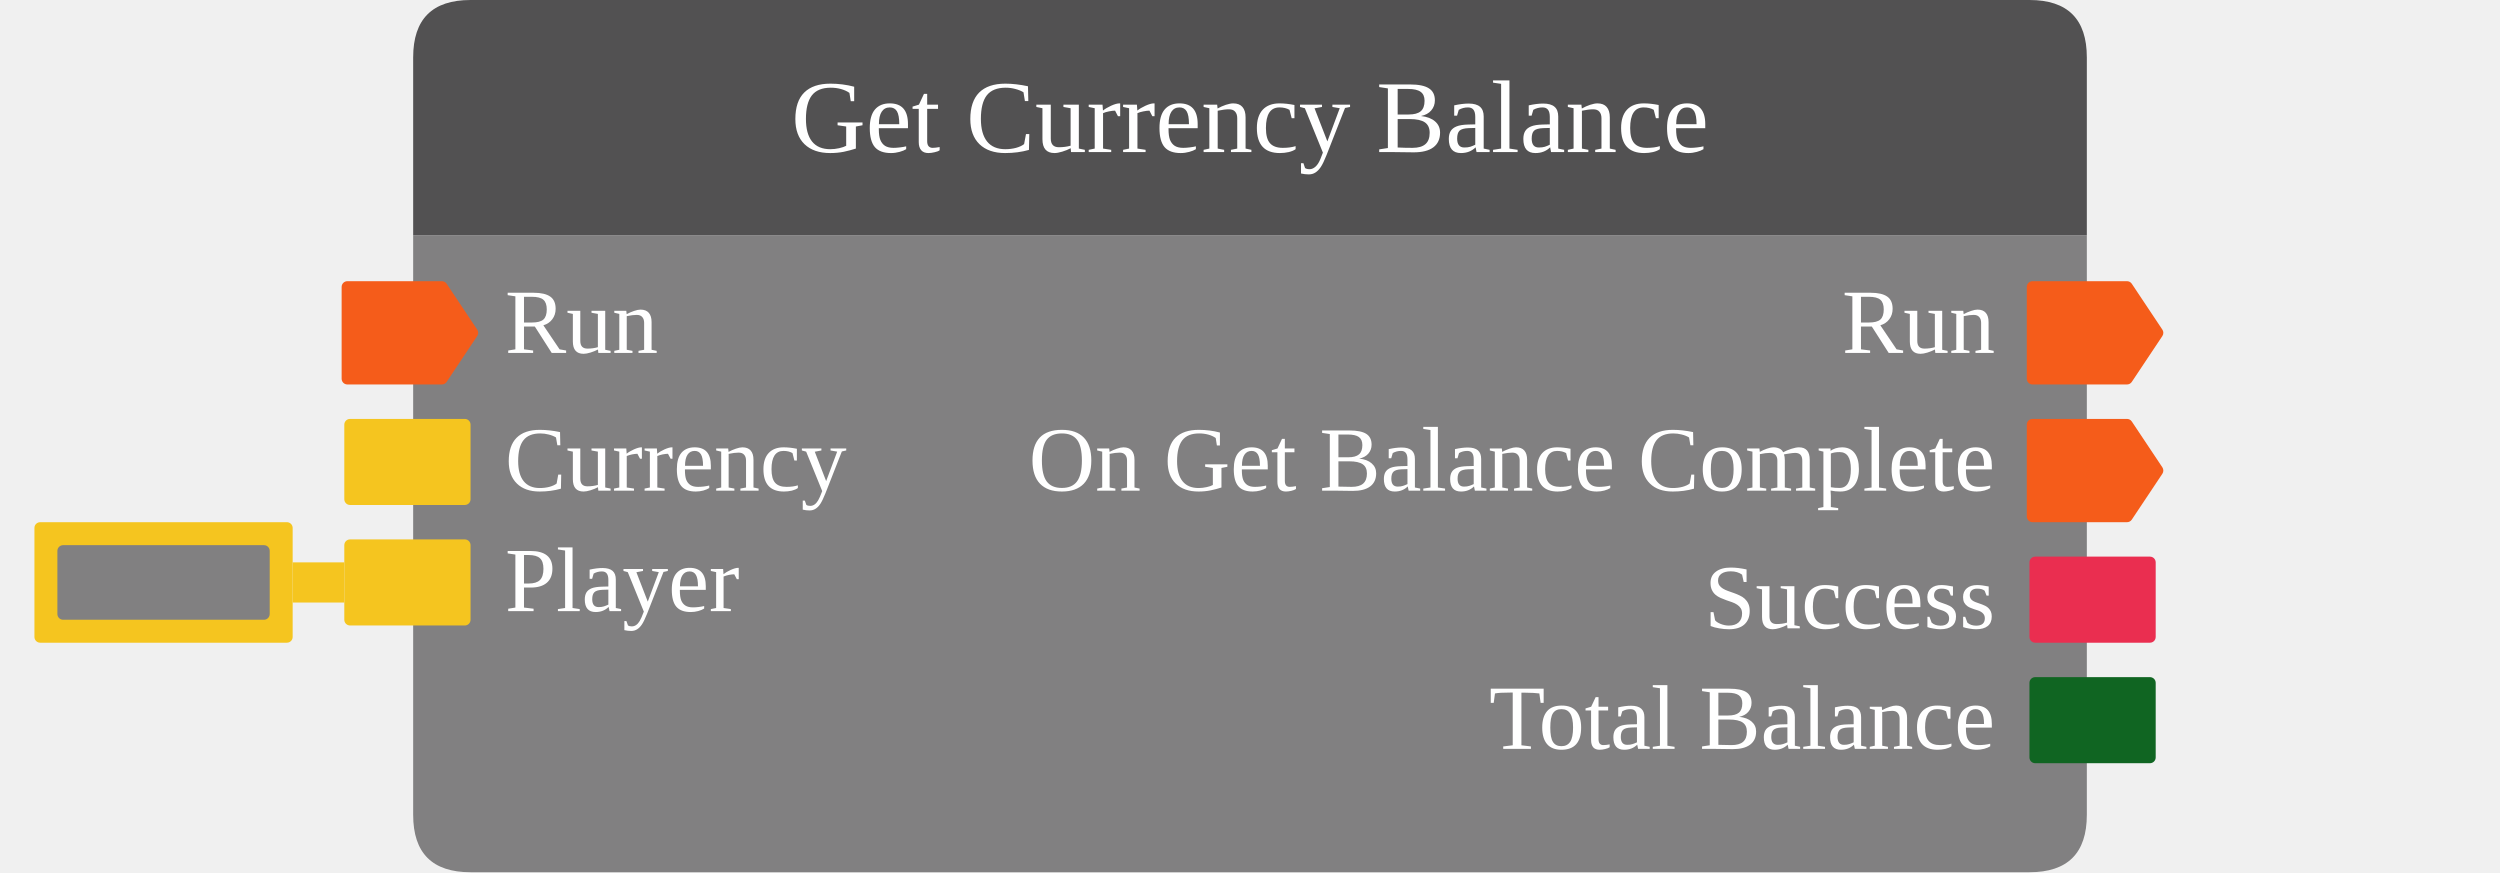
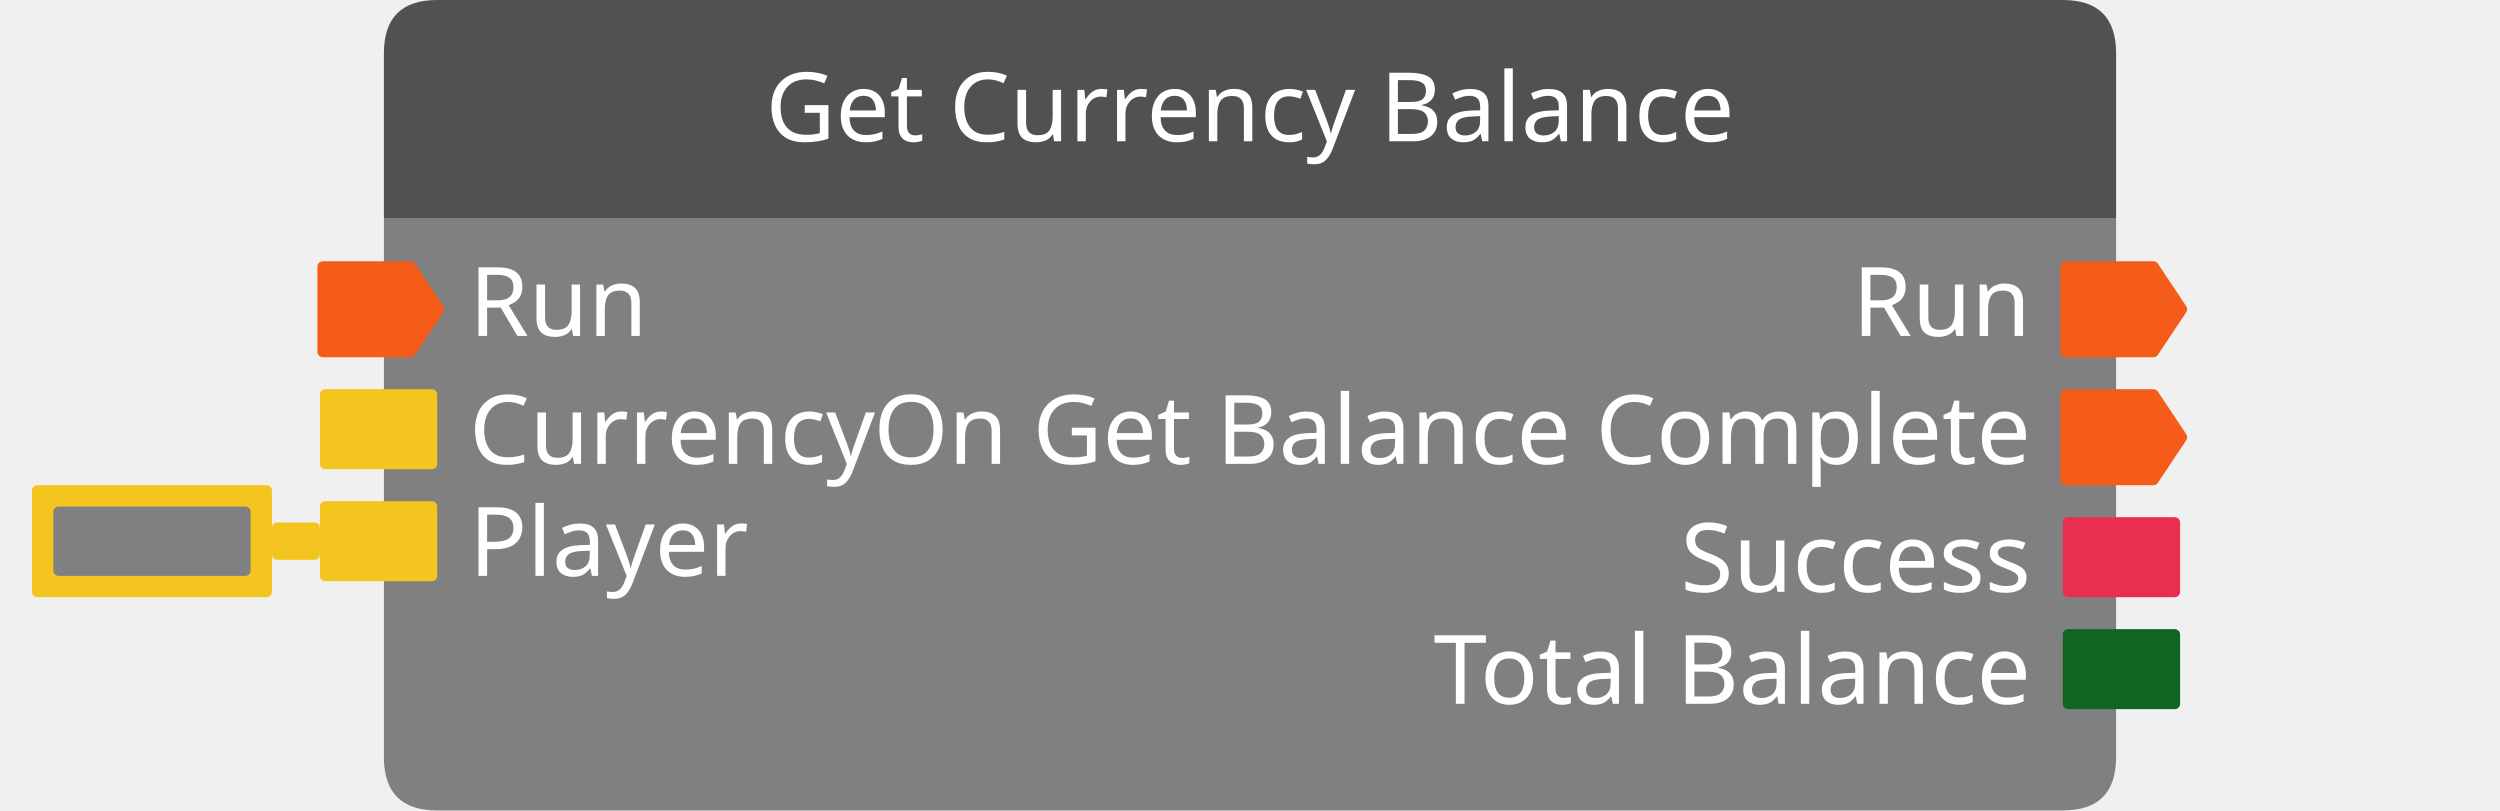
- <svg xmlns="http://www.w3.org/2000/svg" width="435.66" height="152" viewbox="0 0 435.66 152">
-   <path fill="#818081" d="M72, 41 v101 q0,10,10,10 h271.66 q10,0,10,-10 v-101 h291.66" />
+ <svg xmlns="http://www.w3.org/2000/svg" width="468.875" height="152" viewbox="0 0 468.875 152">
+   <defs>
+     <style>.ubuntu {font-family: 'Ubuntu', sans-serif;}</style>
+   </defs>
+   <path fill="#818081" d="M72, 41 v101 q0,10,10,10 h304.875 q10,0,10,-10 v-101 h324.875" />
  <path d="M77,49h-16.465c-0.552,0,-1,0.448,-1,1v16c0,0.552,0.448,1,1,1h16.465c0.334,0,0.647,-0.167,0.832,-0.445l5.333,-8c0.224,-0.336,0.224,-0.774,0,-1.11l-5.333,-8c-0.185,-0.278,-0.498,-0.445,-0.832,-0.445z" fill="#F55C1A" />
-   <text x="88" y="61.5" fill="white" text-anchor="start" font-size="medium" class="uwuntu">Run</text>
+   <text x="88" y="63" fill="white" text-anchor="start" font-size="18px" class="ubuntu">Run</text>
  <rect x="60" y="73" width="22" height="15" rx="1" fill="#F5C51F" />
-   <text x="88" y="85.5" fill="white" text-anchor="start" font-size="medium" class="uwuntu">Currency</text>
-   <g filter="url(#filter0_di_2556_19132)">
-     <rect x="60" y="94" width="22" height="15" rx="1" fill="#F5C51F" />
-   </g>
-   <g filter="url(#filter1_di_2556_19132)">
+   <text x="88" y="87" fill="white" text-anchor="start" font-size="18px" class="ubuntu">Currency</text>
+   <g>
+     <rect x="60" y="94" width="22" height="15" fill="#F5C51F" rx="1" />
    <rect x="6" y="91" width="45" height="21" rx="1" fill="#F5C51F" />
    <rect x="10" y="95.001" width="37" height="13" rx="1" fill="#818081" />
+     <rect x="51" y="98" width="9" height="7" rx="1" fill="#F5C51F" />
  </g>
-   <g filter="url(#filter2_di_2556_19132)">
-     <rect x="51" y="98" width="9" height="7" fill="#F5C51F" />
-   </g>
-   <text x="88" y="106.5" fill="white" text-anchor="start" font-size="medium" class="uwuntu">Player</text>
-   <path d="M370.66,49h-16.465c-0.552,0,-1,0.448,-1,1v16c0,0.552,0.448,1,1,1h16.465c0.334,0,0.647,-0.167,0.832,-0.445l5.333,-8c0.224,-0.336,0.224,-0.774,0,-1.11l-5.333,-8c-0.185,-0.278,-0.498,-0.445,-0.832,-0.445z" fill="#F55C1A" />
-   <text x="347.66" y="61.5" fill="white" text-anchor="end" font-size="medium" class="uwuntu">Run</text>
-   <path d="M370.66,73h-16.465c-0.552,0,-1,0.448,-1,1v16c0,0.552,0.448,1,1,1h16.465c0.334,0,0.647,-0.167,0.832,-0.445l5.333,-8c0.224,-0.336,0.224,-0.774,0,-1.11l-5.333,-8c-0.185,-0.278,-0.498,-0.445,-0.832,-0.445z" fill="#F55C1A" />
-   <text x="347.66" y="85.5" fill="white" text-anchor="end" font-size="medium" class="uwuntu">On Get Balance Complete</text>
-   <rect x="353.66" y="97" width="22" height="15" rx="1" fill="#EA2E50" />
-   <text x="347.66" y="109.5" fill="white" text-anchor="end" font-size="medium" class="uwuntu">Success</text>
-   <rect x="353.66" y="118" width="22" height="15" rx="1" fill="#106522" />
-   <text x="347.66" y="130.5" fill="white" text-anchor="end" font-size="medium" class="uwuntu">Total Balance</text>
-   <path d="M72, 41 v-31 q0,-10,10,-10 h271.66 q10,0,10,10 v31 h-291.66" fill="#525152" />
-   <text x="217.83" y="26.5" fill="white" text-anchor="middle" font-size="18px" class="uwuntu">Get Currency Balance</text>
+   <text x="88" y="108" fill="white" text-anchor="start" font-size="18px" class="ubuntu">Player</text>
+   <path d="M403.875,49h-16.465c-0.552,0,-1,0.448,-1,1v16c0,0.552,0.448,1,1,1h16.465c0.334,0,0.647,-0.167,0.832,-0.445l5.333,-8c0.224,-0.336,0.224,-0.774,0,-1.11l-5.333,-8c-0.185,-0.278,-0.498,-0.445,-0.832,-0.445z" fill="#F55C1A" />
+   <text x="380.875" y="63" fill="white" text-anchor="end" font-size="18px" class="ubuntu">Run</text>
+   <path d="M403.875,73h-16.465c-0.552,0,-1,0.448,-1,1v16c0,0.552,0.448,1,1,1h16.465c0.334,0,0.647,-0.167,0.832,-0.445l5.333,-8c0.224,-0.336,0.224,-0.774,0,-1.11l-5.333,-8c-0.185,-0.278,-0.498,-0.445,-0.832,-0.445z" fill="#F55C1A" />
+   <text x="380.875" y="87" fill="white" text-anchor="end" font-size="18px" class="ubuntu">On Get Balance Complete</text>
+   <rect x="386.875" y="97" width="22" height="15" rx="1" fill="#EA2E50" />
+   <text x="380.875" y="111" fill="white" text-anchor="end" font-size="18px" class="ubuntu">Success</text>
+   <rect x="386.875" y="118" width="22" height="15" rx="1" fill="#106522" />
+   <text x="380.875" y="132" fill="white" text-anchor="end" font-size="18px" class="ubuntu">Total Balance</text>
+   <path d="M72, 41 v-31 q0,-10,10,-10 h304.875 q10,0,10,10 v31 h-324.875" fill="#525152" />
+   <text text-anchor="middle" fill="white" font-size="18px" x="234.438" y="26.5" class="ubuntu">Get Currency Balance</text>
</svg>
